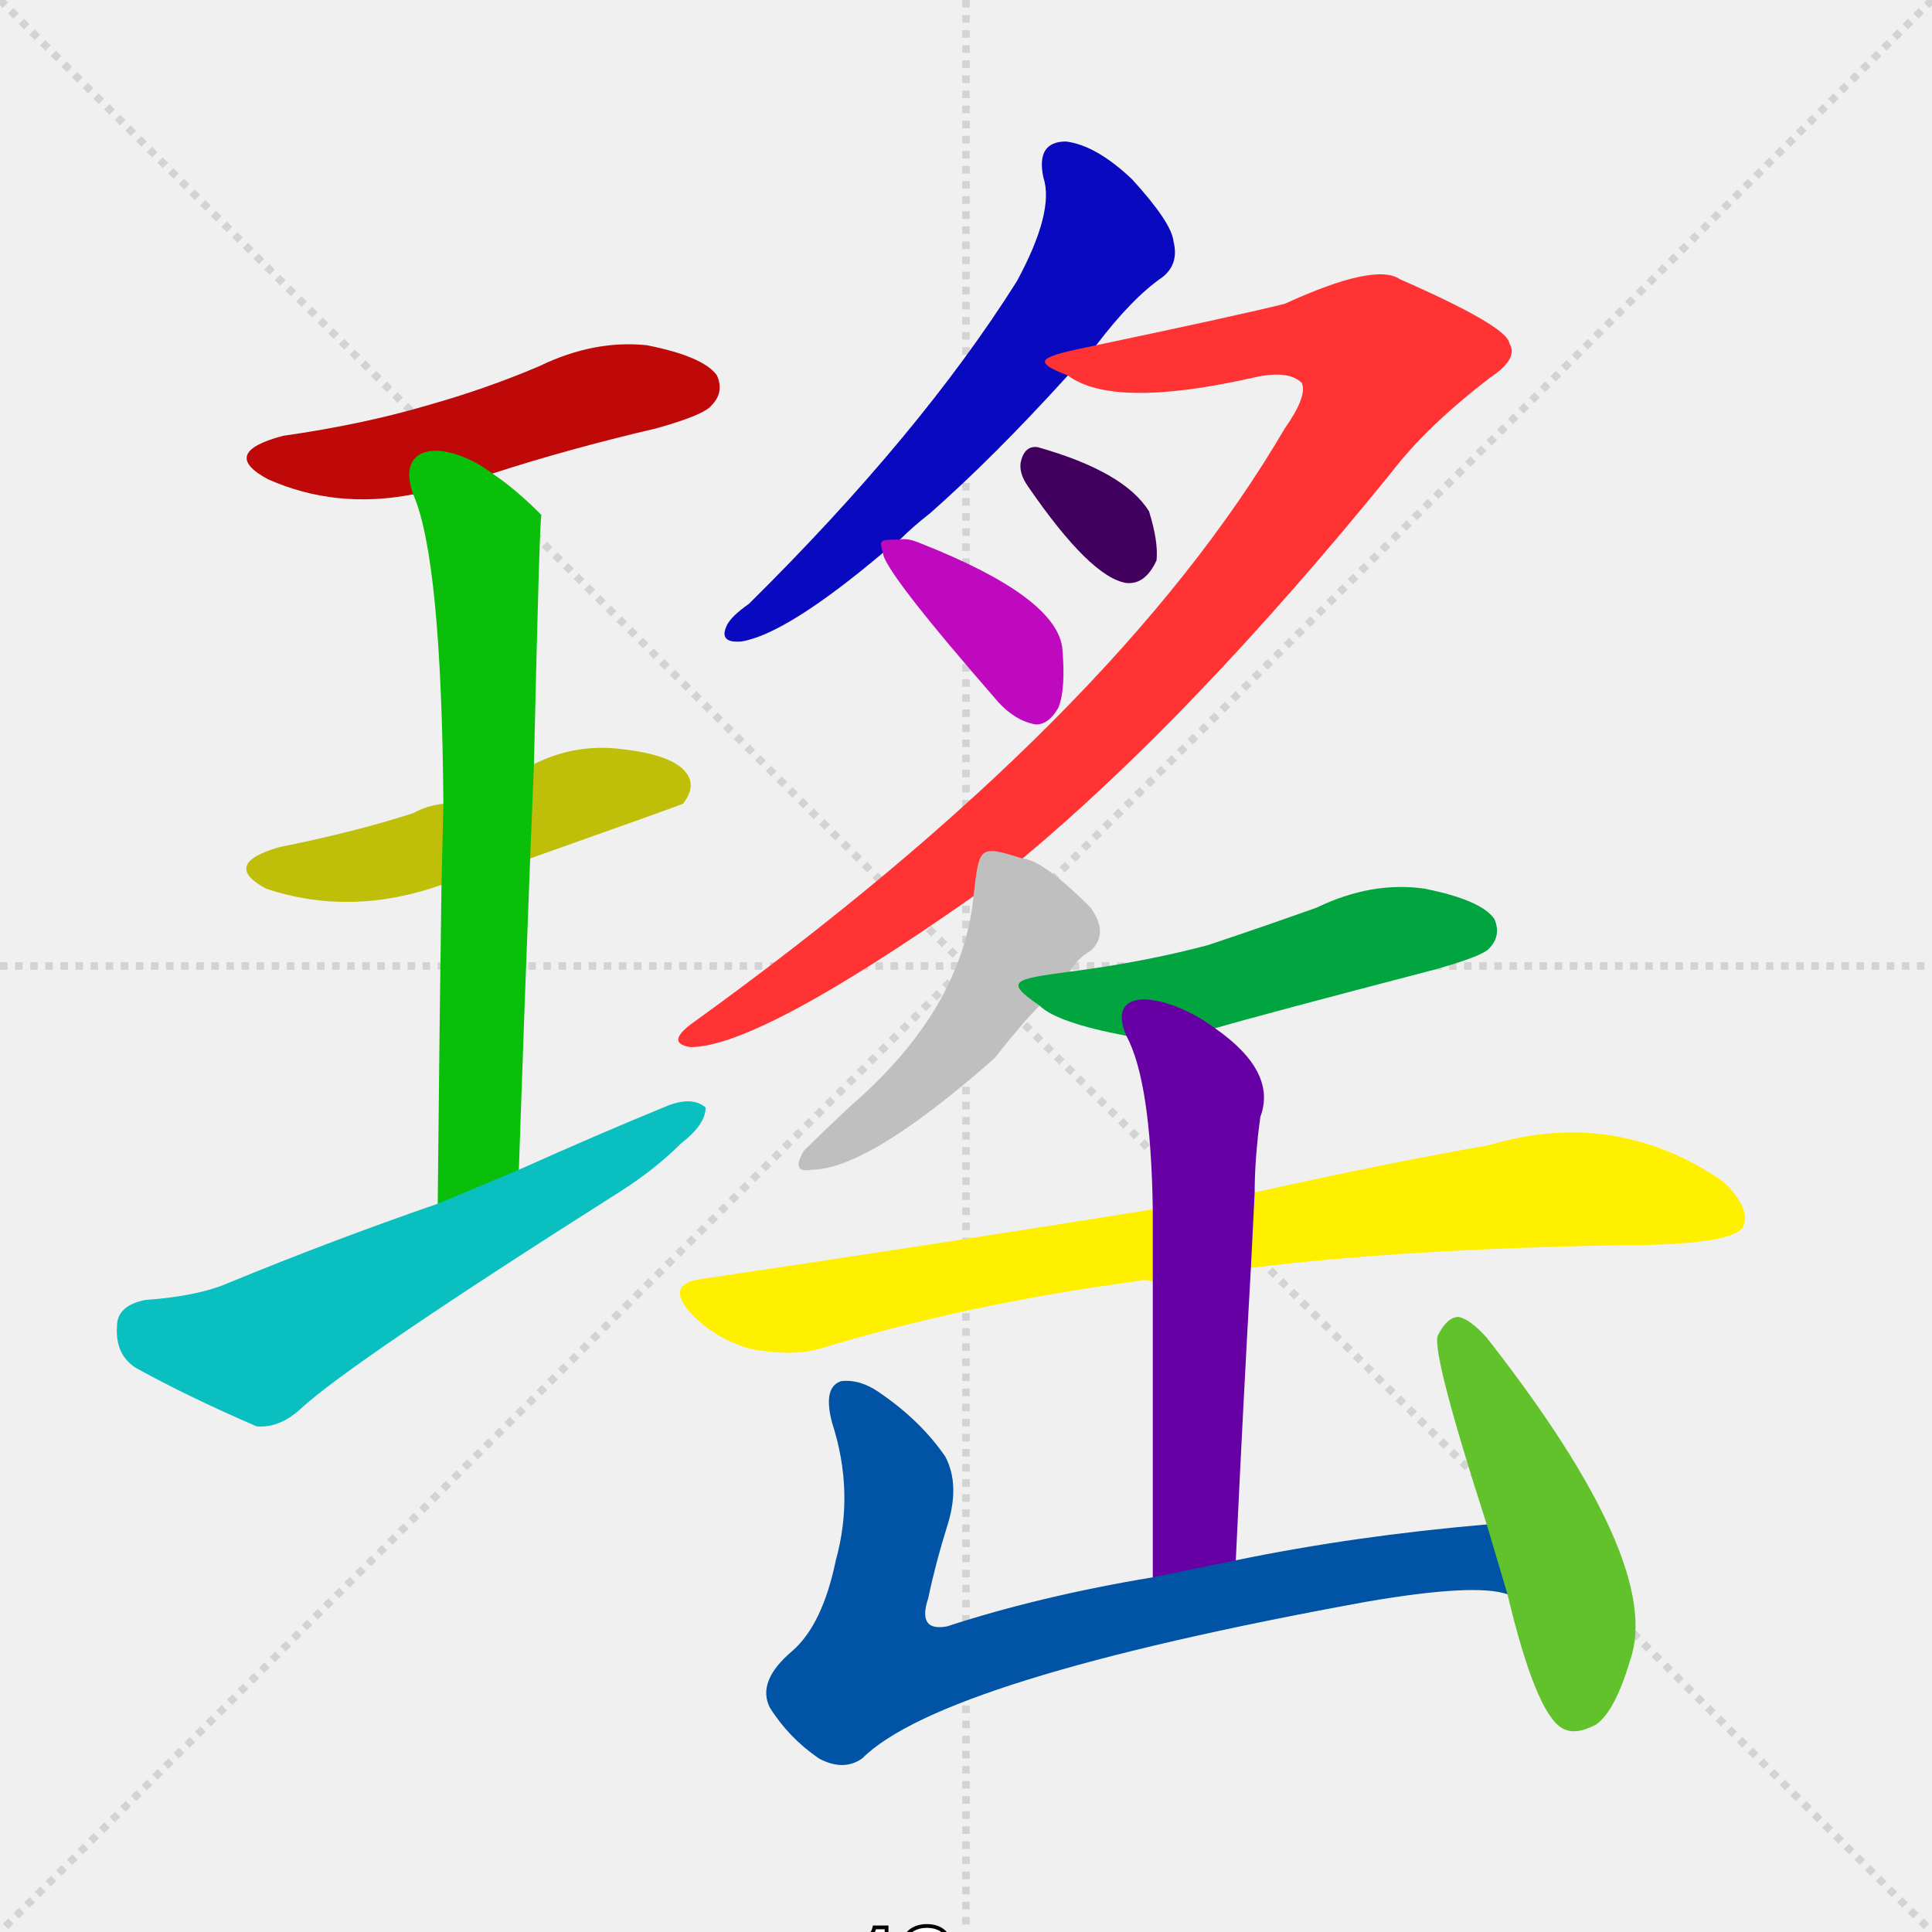
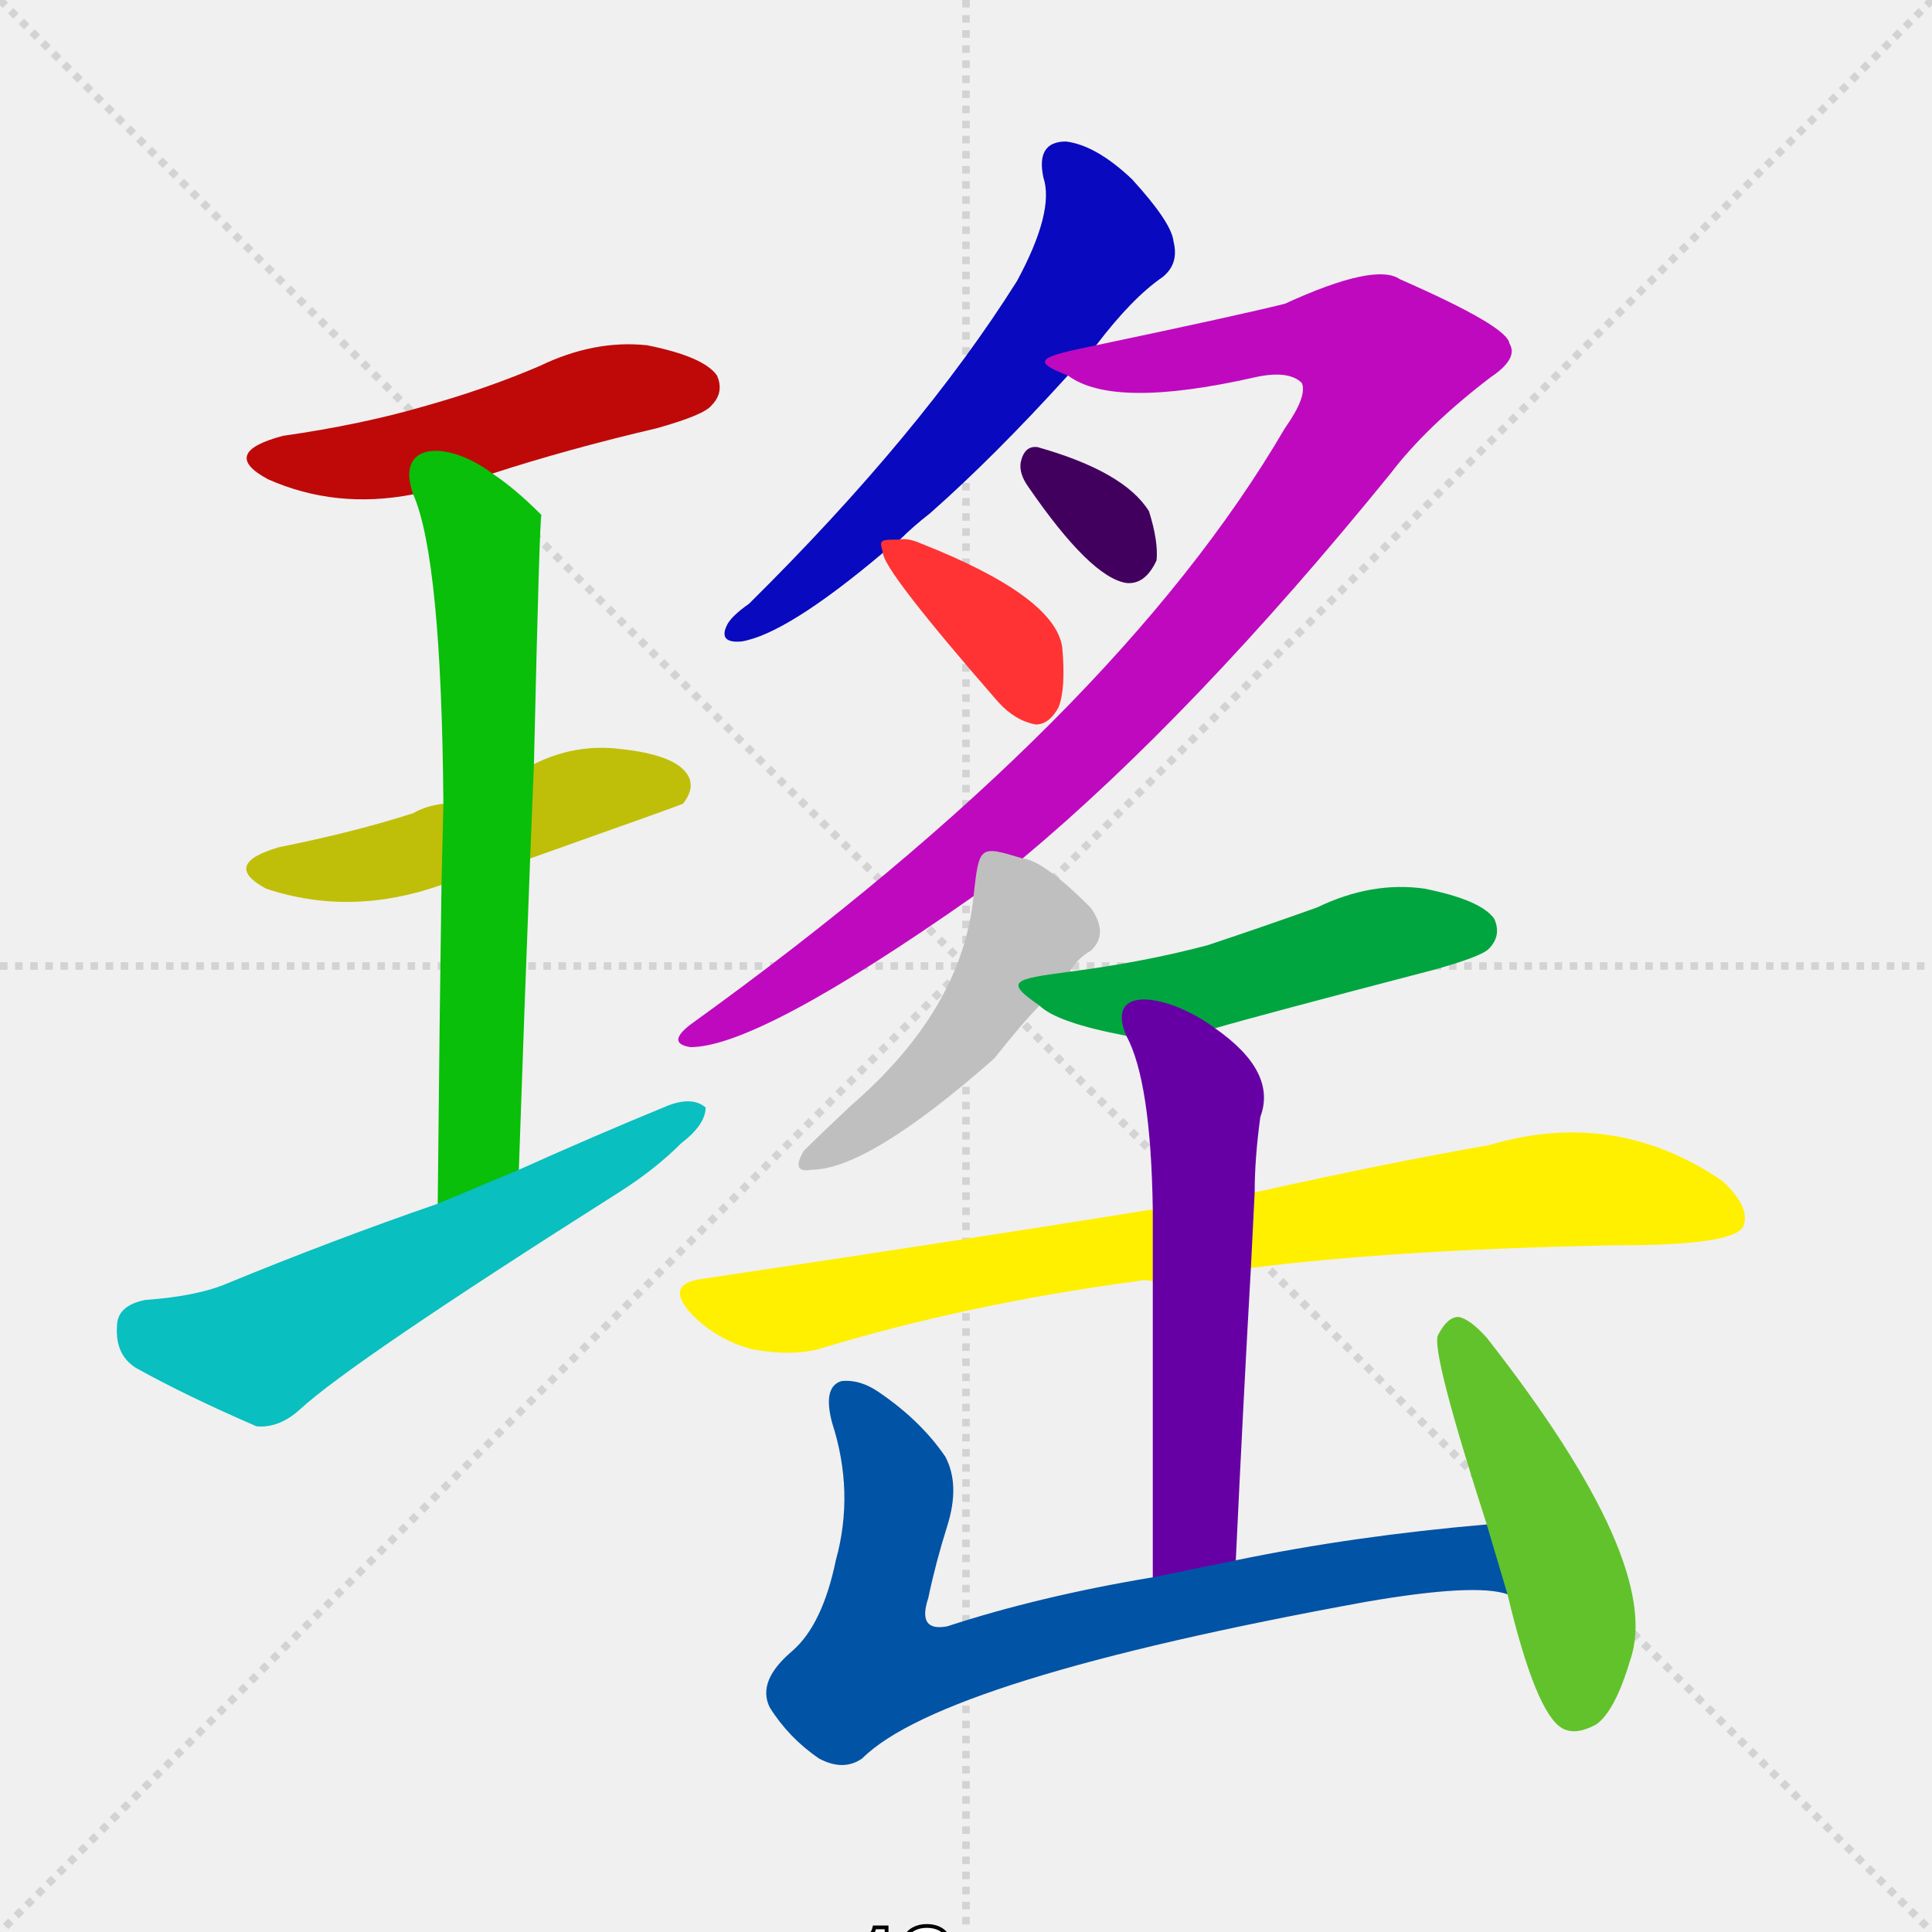
<svg xmlns="http://www.w3.org/2000/svg" version="1.1" viewBox="0 0 1024 1024">
  <g stroke="lightgray" stroke-dasharray="1,1" stroke-width="1" transform="scale(4, 4)">
    <line x1="0" y1="0" x2="256" y2="256" />
    <line x1="256" y1="0" x2="0" y2="256" />
    <line x1="128" y1="0" x2="128" y2="256" />
    <line x1="0" y1="128" x2="256" y2="128" />
  </g>
  <g transform="scale(1, -1) translate(0, -900)">
    <style type="text/css">
        .stroke1 {fill: #BF0909;}
        .stroke2 {fill: #BFBF09;}
        .stroke3 {fill: #09BF09;}
        .stroke4 {fill: #09BFBF;}
        .stroke5 {fill: #0909BF;}
        .stroke6 {fill: #BF09BF;}
        .stroke7 {fill: #42005e;}
        .stroke8 {fill: #ff3333;}
        .stroke9 {fill: #BFBFBF;}
        .stroke10 {fill: #00a53f;}
        .stroke11 {fill: #fff000;}
        .stroke12 {fill: #6600a5;}
        .stroke13 {fill: #0053a5;}
        .stroke14 {fill: #62c22b;}
        .stroke15 {fill: #BF09BF;}
        .stroke16 {fill: #BF0909;}
        .stroke17 {fill: #BFBF09;}
        .stroke18 {fill: #09BF09;}
        .stroke19 {fill: #09BFBF;}
        .stroke20 {fill: #0909BF;}
        text {
            font-family: Helvetica;
            font-size: 50px;
            fill: #FFFFFF;
            paint-order: stroke;
            stroke: #000000;
            stroke-width: 4px;
            stroke-linecap: butt;
            stroke-linejoin: miter;
            font-weight: 800;
        }
    </style>
    <path d="M 261 649 Q 301 662 348 673 Q 373 680 377 685 Q 384 692 380 701 Q 373 711 343 717 Q 315 720 286 706 Q 258 694 226 685 Q 192 675 150 669 Q 116 660 142 646 Q 178 630 219 638 L 261 649 Z" class="stroke1" />
    <path d="M 281 445 Q 360 473 362 474 Q 369 483 364 490 Q 357 500 329 503 Q 305 506 283 495 L 235 474 Q 226 473 219 469 Q 188 459 148 451 Q 117 442 141 429 Q 186 414 234 431 L 281 445 Z" class="stroke2" />
    <path d="M 275 280 Q 278 368 281 445 L 283 495 Q 286 627 287 627 L 286 628 Q 273 641 261 649 C 237 667 209 666 219 638 Q 234 604 235 474 L 234 431 Q 233 364 232 262 C 232 232 274 250 275 280 Z" class="stroke3" />
    <path d="M 232 262 Q 177 243 121 220 Q 105 213 77 211 Q 62 208 62 197 Q 61 182 72 175 Q 99 160 136 144 Q 148 143 159 153 Q 186 178 328 268 Q 347 280 361 294 Q 374 304 374 313 Q 367 319 354 314 Q 315 298 275 280 L 232 262 Z" class="stroke4" />
    <path d="M 581 717 Q 600 742 616 753 Q 625 760 622 772 Q 621 782 600 805 Q 581 823 565 825 Q 549 825 553 806 Q 559 788 539 751 Q 488 670 397 580 Q 387 573 385 568 Q 381 559 393 560 Q 417 564 468 607 L 477 614 Q 484 621 493 628 Q 527 658 566 701 L 581 717 Z" class="stroke5" />
-     <path d="M 468 607 Q 468 598 529 528 Q 538 518 549 516 Q 556 516 561 525 Q 565 535 563 557 Q 559 584 488 612 Q 481 615 477 614 C 466 614 466 614 468 607 Z" class="stroke6" />
+     <path d="M 542 445 Q 633 521 737 649 Q 756 674 790 700 Q 805 710 800 718 Q 799 727 742 752 Q 729 761 681 739 Q 657 733 581 717 C 552 711 545 709 566 701 Q 590 683 665 700 Q 683 704 690 697 Q 693 690 681 673 Q 591 519 366 357 Q 353 347 366 345 Q 402 345 516 425 L 542 445 Z" class="stroke6" />
    <path d="M 545 642 Q 578 594 597 591 Q 607 590 613 603 Q 614 613 609 629 Q 596 650 550 663 Q 543 664 541 655 Q 540 649 545 642 Z" class="stroke7" />
-     <path d="M 542 445 Q 633 521 737 649 Q 756 674 790 700 Q 805 710 800 718 Q 799 727 742 752 Q 729 761 681 739 Q 657 733 581 717 C 552 711 545 709 566 701 Q 590 683 665 700 Q 683 704 690 697 Q 693 690 681 673 Q 591 519 366 357 Q 353 347 366 345 Q 402 345 516 425 L 542 445 Z" class="stroke8" />
+     <path d="M 468 607 Q 468 598 529 528 Q 538 518 549 516 Q 556 516 561 525 Q 565 535 563 557 Q 559 584 488 612 Q 481 615 477 614 C 466 614 466 614 468 607 Z" class="stroke8" />
    <path d="M 567 385 Q 571 392 578 396 Q 588 405 578 419 Q 553 444 542 445 C 519 452 519 452 516 425 Q 510 365 451 314 Q 435 299 426 290 Q 419 278 430 280 Q 460 280 527 339 Q 542 358 551 367 L 567 385 Z" class="stroke9" />
    <path d="M 644 355 Q 668 362 760 386 Q 785 393 789 397 Q 796 404 792 413 Q 785 423 755 429 Q 727 433 698 419 Q 670 409 640 399 Q 606 390 567 385 C 537 381 532 380 551 367 Q 560 358 597 351 L 644 355 Z" class="stroke10" />
    <path d="M 663 228 Q 744 238 859 240 Q 919 240 924 250 Q 928 260 913 274 Q 856 313 789 293 Q 737 284 665 268 L 611 259 Q 499 241 371 222 Q 352 219 367 203 Q 380 190 398 185 Q 419 181 434 185 Q 513 209 603 221 Q 606 222 611 221 L 663 228 Z" class="stroke11" />
    <path d="M 655 73 Q 659 158 663 228 L 665 268 Q 665 286 668 308 Q 677 332 644 355 C 620 373 585 379 597 351 Q 610 327 611 259 L 611 221 Q 611 164 611 64 C 611 34 654 43 655 73 Z" class="stroke12" />
    <path d="M 788 92 Q 718 86 655 73 L 611 64 Q 551 54 502 38 Q 486 35 492 53 Q 496 72 502 91 Q 509 113 501 128 Q 488 147 466 162 Q 456 169 446 168 Q 436 165 441 146 Q 453 109 443 73 Q 436 39 420 25 Q 401 9 408 -5 Q 418 -21 434 -32 Q 447 -39 457 -32 Q 499 10 724 51 Q 782 61 799 55 C 829 51 818 95 788 92 Z" class="stroke13" />
    <path d="M 799 55 Q 814 -8 828 -16 Q 835 -20 846 -14 Q 856 -7 864 20 Q 882 71 788 191 Q 779 201 773 202 Q 767 202 762 192 Q 759 182 788 92 L 799 55 Z" class="stroke14" />
    <text x="143" y="658" style="transform-origin:143px 658px; transform:scale(1,-1);">1</text>
    <text x="142" y="441" style="transform-origin:142px 441px; transform:scale(1,-1);">2</text>
    <text x="227" y="637" style="transform-origin:227px 637px; transform:scale(1,-1);">3</text>
    <text x="77" y="196" style="transform-origin:77px 196px; transform:scale(1,-1);">4</text>
    <text x="564" y="812" style="transform-origin:564px 812px; transform:scale(1,-1);">5</text>
-     <text x="475" y="607" style="transform-origin:475px 607px; transform:scale(1,-1);">6</text>
+     <text x="572" y="703" style="transform-origin:572px 703px; transform:scale(1,-1);">6</text>
    <text x="552" y="651" style="transform-origin:552px 651px; transform:scale(1,-1);">7</text>
-     <text x="572" y="703" style="transform-origin:572px 703px; transform:scale(1,-1);">8</text>
+     <text x="475" y="607" style="transform-origin:475px 607px; transform:scale(1,-1);">8</text>
    <text x="543" y="435" style="transform-origin:543px 435px; transform:scale(1,-1);">9</text>
    <text x="557" y="369" style="transform-origin:557px 369px; transform:scale(1,-1);">10</text>
    <text x="370" y="212" style="transform-origin:370px 212px; transform:scale(1,-1);">11</text>
    <text x="605" y="349" style="transform-origin:605px 349px; transform:scale(1,-1);">12</text>
    <text x="450" y="158" style="transform-origin:450px 158px; transform:scale(1,-1);">13</text>
    <text x="772" y="192" style="transform-origin:772px 192px; transform:scale(1,-1);">14</text>
  </g>
</svg>
